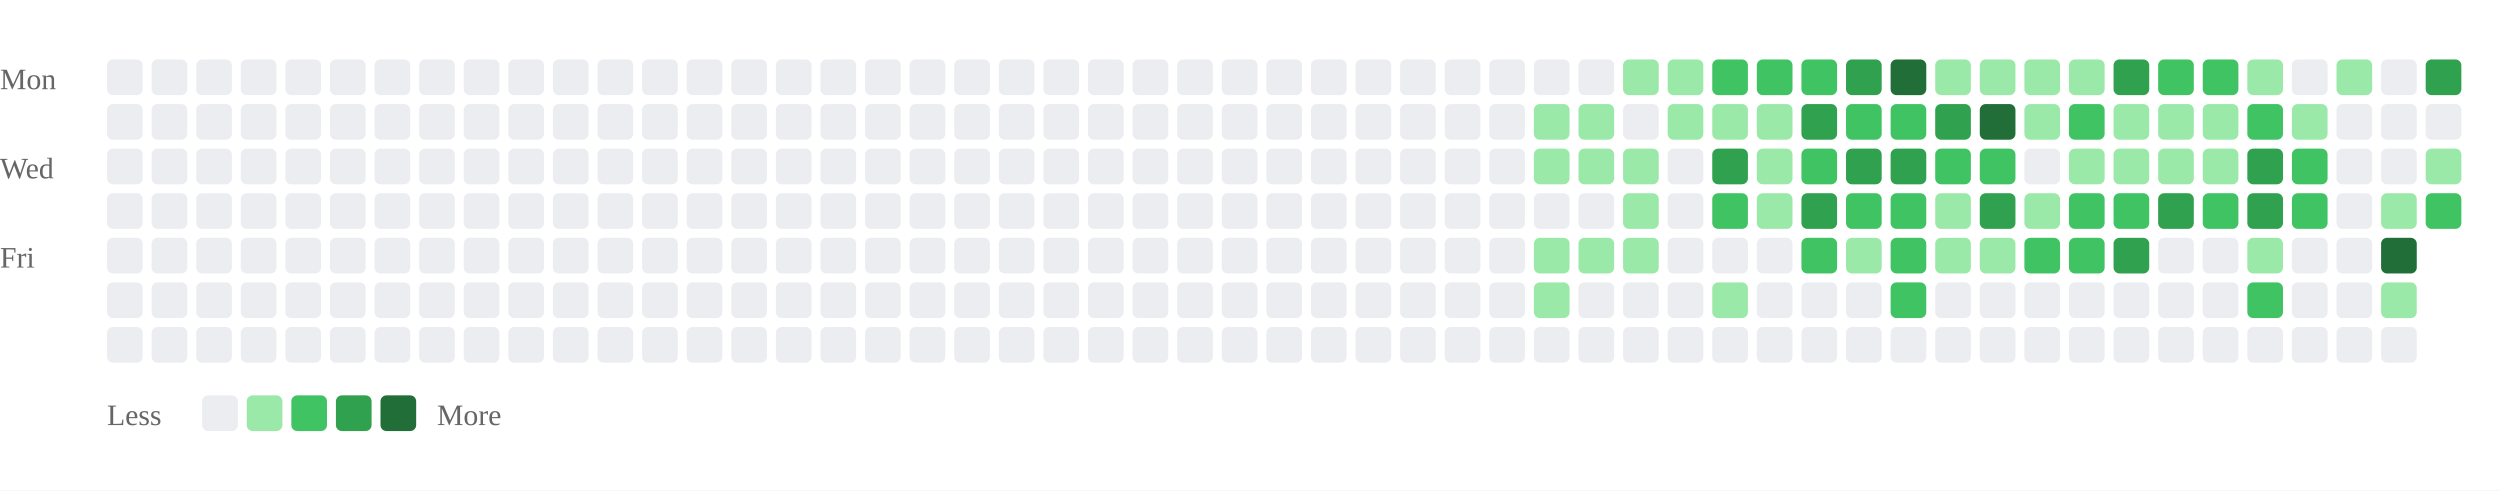
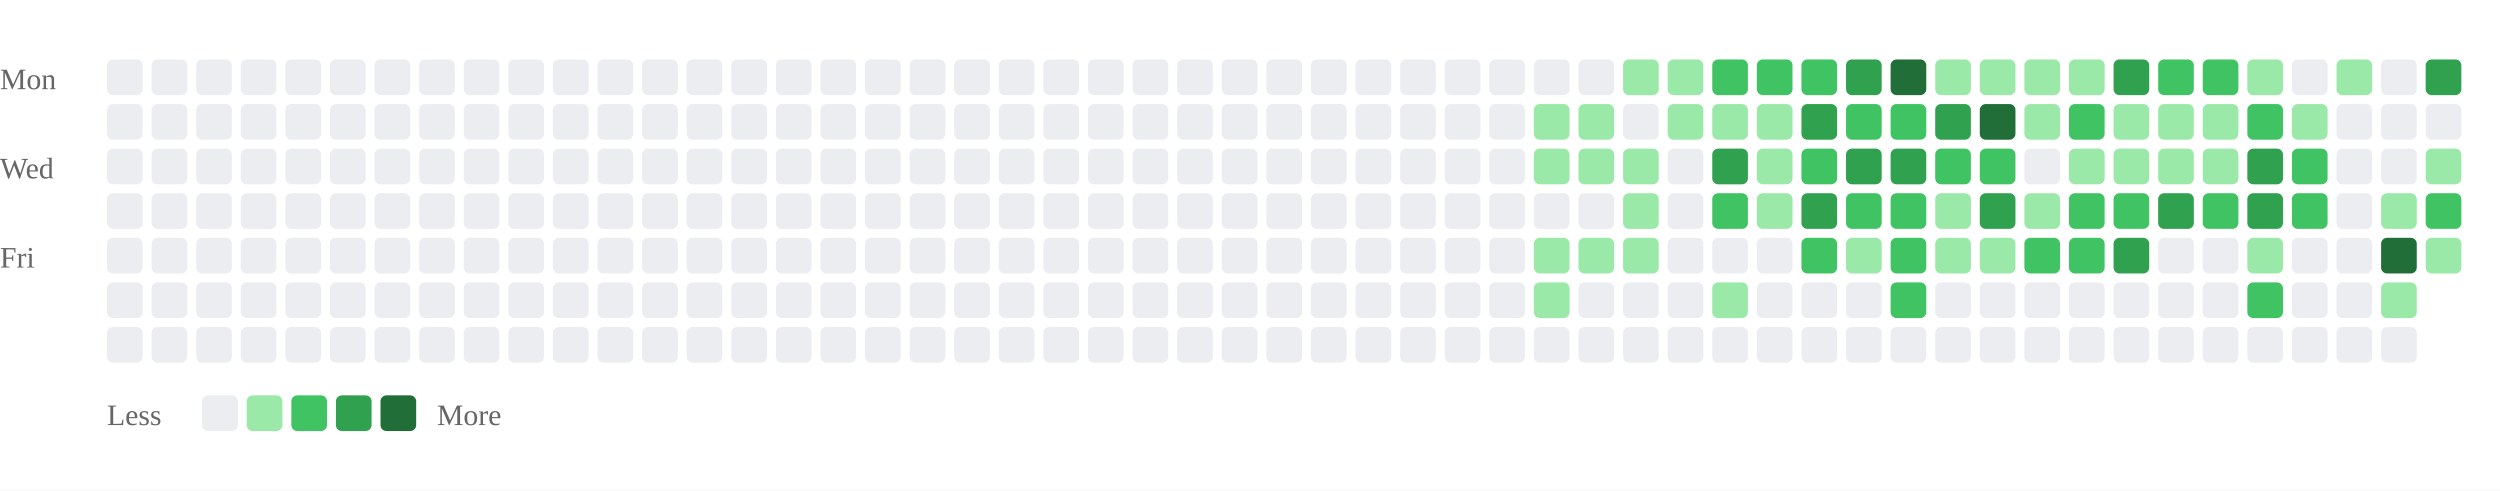
<svg xmlns="http://www.w3.org/2000/svg" width="841" height="165" role="img" aria-label="GitLab contribution heatmap for jianjiale">
  <rect width="100%" height="100%" fill="#ffffff" />
  <text x="0" y="30" font-size="10" fill="#666">Mon</text>
  <text x="0" y="45" font-size="10" fill="#666" />
  <text x="0" y="60" font-size="10" fill="#666">Wed</text>
  <text x="0" y="75" font-size="10" fill="#666" />
  <text x="0" y="90" font-size="10" fill="#666">Fri</text>
  <text x="0" y="105" font-size="10" fill="#666" />
  <text x="0" y="120" font-size="10" fill="#666" />
  <rect x="36" y="20" width="12" height="12" rx="2" fill="#ebedf0" data-date="2025-10-13" data-count="0" />
  <rect x="36" y="35" width="12" height="12" rx="2" fill="#ebedf0" data-date="2025-10-14" data-count="0" />
  <rect x="36" y="50" width="12" height="12" rx="2" fill="#ebedf0" data-date="2025-10-15" data-count="0" />
  <rect x="36" y="65" width="12" height="12" rx="2" fill="#ebedf0" data-date="2025-10-16" data-count="0" />
  <rect x="36" y="80" width="12" height="12" rx="2" fill="#ebedf0" data-date="2025-10-17" data-count="0" />
  <rect x="36" y="95" width="12" height="12" rx="2" fill="#ebedf0" data-date="2025-10-18" data-count="0" />
  <rect x="36" y="110" width="12" height="12" rx="2" fill="#ebedf0" data-date="2025-10-19" data-count="0" />
  <rect x="51" y="20" width="12" height="12" rx="2" fill="#ebedf0" data-date="2025-10-20" data-count="0" />
  <rect x="51" y="35" width="12" height="12" rx="2" fill="#ebedf0" data-date="2025-10-21" data-count="0" />
  <rect x="51" y="50" width="12" height="12" rx="2" fill="#ebedf0" data-date="2025-10-22" data-count="0" />
  <rect x="51" y="65" width="12" height="12" rx="2" fill="#ebedf0" data-date="2025-10-23" data-count="0" />
  <rect x="51" y="80" width="12" height="12" rx="2" fill="#ebedf0" data-date="2025-10-24" data-count="0" />
  <rect x="51" y="95" width="12" height="12" rx="2" fill="#ebedf0" data-date="2025-10-25" data-count="0" />
  <rect x="51" y="110" width="12" height="12" rx="2" fill="#ebedf0" data-date="2025-10-26" data-count="0" />
  <rect x="66" y="20" width="12" height="12" rx="2" fill="#ebedf0" data-date="2025-10-27" data-count="0" />
  <rect x="66" y="35" width="12" height="12" rx="2" fill="#ebedf0" data-date="2025-10-28" data-count="0" />
  <rect x="66" y="50" width="12" height="12" rx="2" fill="#ebedf0" data-date="2025-10-29" data-count="0" />
  <rect x="66" y="65" width="12" height="12" rx="2" fill="#ebedf0" data-date="2025-10-30" data-count="0" />
  <rect x="66" y="80" width="12" height="12" rx="2" fill="#ebedf0" data-date="2025-10-31" data-count="0" />
  <rect x="66" y="95" width="12" height="12" rx="2" fill="#ebedf0" data-date="2025-11-01" data-count="0" />
  <rect x="66" y="110" width="12" height="12" rx="2" fill="#ebedf0" data-date="2025-11-02" data-count="0" />
  <rect x="81" y="20" width="12" height="12" rx="2" fill="#ebedf0" data-date="2025-11-03" data-count="0" />
  <rect x="81" y="35" width="12" height="12" rx="2" fill="#ebedf0" data-date="2025-11-04" data-count="0" />
  <rect x="81" y="50" width="12" height="12" rx="2" fill="#ebedf0" data-date="2025-11-05" data-count="0" />
  <rect x="81" y="65" width="12" height="12" rx="2" fill="#ebedf0" data-date="2025-11-06" data-count="0" />
  <rect x="81" y="80" width="12" height="12" rx="2" fill="#ebedf0" data-date="2025-11-07" data-count="0" />
  <rect x="81" y="95" width="12" height="12" rx="2" fill="#ebedf0" data-date="2025-11-08" data-count="0" />
  <rect x="81" y="110" width="12" height="12" rx="2" fill="#ebedf0" data-date="2025-11-09" data-count="0" />
  <rect x="96" y="20" width="12" height="12" rx="2" fill="#ebedf0" data-date="2025-11-10" data-count="0" />
  <rect x="96" y="35" width="12" height="12" rx="2" fill="#ebedf0" data-date="2025-11-11" data-count="0" />
  <rect x="96" y="50" width="12" height="12" rx="2" fill="#ebedf0" data-date="2025-11-12" data-count="0" />
  <rect x="96" y="65" width="12" height="12" rx="2" fill="#ebedf0" data-date="2025-11-13" data-count="0" />
  <rect x="96" y="80" width="12" height="12" rx="2" fill="#ebedf0" data-date="2025-11-14" data-count="0" />
  <rect x="96" y="95" width="12" height="12" rx="2" fill="#ebedf0" data-date="2025-11-15" data-count="0" />
  <rect x="96" y="110" width="12" height="12" rx="2" fill="#ebedf0" data-date="2025-11-16" data-count="0" />
  <rect x="111" y="20" width="12" height="12" rx="2" fill="#ebedf0" data-date="2025-11-17" data-count="0" />
  <rect x="111" y="35" width="12" height="12" rx="2" fill="#ebedf0" data-date="2025-11-18" data-count="0" />
  <rect x="111" y="50" width="12" height="12" rx="2" fill="#ebedf0" data-date="2025-11-19" data-count="0" />
  <rect x="111" y="65" width="12" height="12" rx="2" fill="#ebedf0" data-date="2025-11-20" data-count="0" />
  <rect x="111" y="80" width="12" height="12" rx="2" fill="#ebedf0" data-date="2025-11-21" data-count="0" />
  <rect x="111" y="95" width="12" height="12" rx="2" fill="#ebedf0" data-date="2025-11-22" data-count="0" />
  <rect x="111" y="110" width="12" height="12" rx="2" fill="#ebedf0" data-date="2025-11-23" data-count="0" />
  <rect x="126" y="20" width="12" height="12" rx="2" fill="#ebedf0" data-date="2025-11-24" data-count="0" />
  <rect x="126" y="35" width="12" height="12" rx="2" fill="#ebedf0" data-date="2025-11-25" data-count="0" />
  <rect x="126" y="50" width="12" height="12" rx="2" fill="#ebedf0" data-date="2025-11-26" data-count="0" />
  <rect x="126" y="65" width="12" height="12" rx="2" fill="#ebedf0" data-date="2025-11-27" data-count="0" />
  <rect x="126" y="80" width="12" height="12" rx="2" fill="#ebedf0" data-date="2025-11-28" data-count="0" />
  <rect x="126" y="95" width="12" height="12" rx="2" fill="#ebedf0" data-date="2025-11-29" data-count="0" />
  <rect x="126" y="110" width="12" height="12" rx="2" fill="#ebedf0" data-date="2025-11-30" data-count="0" />
  <rect x="141" y="20" width="12" height="12" rx="2" fill="#ebedf0" data-date="2025-12-01" data-count="0" />
  <rect x="141" y="35" width="12" height="12" rx="2" fill="#ebedf0" data-date="2025-12-02" data-count="0" />
  <rect x="141" y="50" width="12" height="12" rx="2" fill="#ebedf0" data-date="2025-12-03" data-count="0" />
  <rect x="141" y="65" width="12" height="12" rx="2" fill="#ebedf0" data-date="2025-12-04" data-count="0" />
  <rect x="141" y="80" width="12" height="12" rx="2" fill="#ebedf0" data-date="2025-12-05" data-count="0" />
  <rect x="141" y="95" width="12" height="12" rx="2" fill="#ebedf0" data-date="2025-12-06" data-count="0" />
  <rect x="141" y="110" width="12" height="12" rx="2" fill="#ebedf0" data-date="2025-12-07" data-count="0" />
  <rect x="156" y="20" width="12" height="12" rx="2" fill="#ebedf0" data-date="2025-12-08" data-count="0" />
  <rect x="156" y="35" width="12" height="12" rx="2" fill="#ebedf0" data-date="2025-12-09" data-count="0" />
  <rect x="156" y="50" width="12" height="12" rx="2" fill="#ebedf0" data-date="2025-12-10" data-count="0" />
  <rect x="156" y="65" width="12" height="12" rx="2" fill="#ebedf0" data-date="2025-12-11" data-count="0" />
  <rect x="156" y="80" width="12" height="12" rx="2" fill="#ebedf0" data-date="2025-12-12" data-count="0" />
  <rect x="156" y="95" width="12" height="12" rx="2" fill="#ebedf0" data-date="2025-12-13" data-count="0" />
  <rect x="156" y="110" width="12" height="12" rx="2" fill="#ebedf0" data-date="2025-12-14" data-count="0" />
  <rect x="171" y="20" width="12" height="12" rx="2" fill="#ebedf0" data-date="2025-12-15" data-count="0" />
  <rect x="171" y="35" width="12" height="12" rx="2" fill="#ebedf0" data-date="2025-12-16" data-count="0" />
  <rect x="171" y="50" width="12" height="12" rx="2" fill="#ebedf0" data-date="2025-12-17" data-count="0" />
  <rect x="171" y="65" width="12" height="12" rx="2" fill="#ebedf0" data-date="2025-12-18" data-count="0" />
  <rect x="171" y="80" width="12" height="12" rx="2" fill="#ebedf0" data-date="2025-12-19" data-count="0" />
  <rect x="171" y="95" width="12" height="12" rx="2" fill="#ebedf0" data-date="2025-12-20" data-count="0" />
  <rect x="171" y="110" width="12" height="12" rx="2" fill="#ebedf0" data-date="2025-12-21" data-count="0" />
  <rect x="186" y="20" width="12" height="12" rx="2" fill="#ebedf0" data-date="2025-12-22" data-count="0" />
  <rect x="186" y="35" width="12" height="12" rx="2" fill="#ebedf0" data-date="2025-12-23" data-count="0" />
  <rect x="186" y="50" width="12" height="12" rx="2" fill="#ebedf0" data-date="2025-12-24" data-count="0" />
  <rect x="186" y="65" width="12" height="12" rx="2" fill="#ebedf0" data-date="2025-12-25" data-count="0" />
  <rect x="186" y="80" width="12" height="12" rx="2" fill="#ebedf0" data-date="2025-12-26" data-count="0" />
  <rect x="186" y="95" width="12" height="12" rx="2" fill="#ebedf0" data-date="2025-12-27" data-count="0" />
  <rect x="186" y="110" width="12" height="12" rx="2" fill="#ebedf0" data-date="2025-12-28" data-count="0" />
  <rect x="201" y="20" width="12" height="12" rx="2" fill="#ebedf0" data-date="2025-12-29" data-count="0" />
  <rect x="201" y="35" width="12" height="12" rx="2" fill="#ebedf0" data-date="2025-12-30" data-count="0" />
  <rect x="201" y="50" width="12" height="12" rx="2" fill="#ebedf0" data-date="2025-12-31" data-count="0" />
  <rect x="201" y="65" width="12" height="12" rx="2" fill="#ebedf0" data-date="2026-01-01" data-count="0" />
  <rect x="201" y="80" width="12" height="12" rx="2" fill="#ebedf0" data-date="2026-01-02" data-count="0" />
  <rect x="201" y="95" width="12" height="12" rx="2" fill="#ebedf0" data-date="2026-01-03" data-count="0" />
  <rect x="201" y="110" width="12" height="12" rx="2" fill="#ebedf0" data-date="2026-01-04" data-count="0" />
  <rect x="216" y="20" width="12" height="12" rx="2" fill="#ebedf0" data-date="2026-01-05" data-count="0" />
  <rect x="216" y="35" width="12" height="12" rx="2" fill="#ebedf0" data-date="2026-01-06" data-count="0" />
  <rect x="216" y="50" width="12" height="12" rx="2" fill="#ebedf0" data-date="2026-01-07" data-count="0" />
  <rect x="216" y="65" width="12" height="12" rx="2" fill="#ebedf0" data-date="2026-01-08" data-count="0" />
  <rect x="216" y="80" width="12" height="12" rx="2" fill="#ebedf0" data-date="2026-01-09" data-count="0" />
  <rect x="216" y="95" width="12" height="12" rx="2" fill="#ebedf0" data-date="2026-01-10" data-count="0" />
  <rect x="216" y="110" width="12" height="12" rx="2" fill="#ebedf0" data-date="2026-01-11" data-count="0" />
  <rect x="231" y="20" width="12" height="12" rx="2" fill="#ebedf0" data-date="2026-01-12" data-count="0" />
  <rect x="231" y="35" width="12" height="12" rx="2" fill="#ebedf0" data-date="2026-01-13" data-count="0" />
  <rect x="231" y="50" width="12" height="12" rx="2" fill="#ebedf0" data-date="2026-01-14" data-count="0" />
  <rect x="231" y="65" width="12" height="12" rx="2" fill="#ebedf0" data-date="2026-01-15" data-count="0" />
  <rect x="231" y="80" width="12" height="12" rx="2" fill="#ebedf0" data-date="2026-01-16" data-count="0" />
  <rect x="231" y="95" width="12" height="12" rx="2" fill="#ebedf0" data-date="2026-01-17" data-count="0" />
  <rect x="231" y="110" width="12" height="12" rx="2" fill="#ebedf0" data-date="2026-01-18" data-count="0" />
  <rect x="246" y="20" width="12" height="12" rx="2" fill="#ebedf0" data-date="2026-01-19" data-count="0" />
  <rect x="246" y="35" width="12" height="12" rx="2" fill="#ebedf0" data-date="2026-01-20" data-count="0" />
  <rect x="246" y="50" width="12" height="12" rx="2" fill="#ebedf0" data-date="2026-01-21" data-count="0" />
  <rect x="246" y="65" width="12" height="12" rx="2" fill="#ebedf0" data-date="2026-01-22" data-count="0" />
  <rect x="246" y="80" width="12" height="12" rx="2" fill="#ebedf0" data-date="2026-01-23" data-count="0" />
  <rect x="246" y="95" width="12" height="12" rx="2" fill="#ebedf0" data-date="2026-01-24" data-count="0" />
  <rect x="246" y="110" width="12" height="12" rx="2" fill="#ebedf0" data-date="2026-01-25" data-count="0" />
  <rect x="261" y="20" width="12" height="12" rx="2" fill="#ebedf0" data-date="2026-01-26" data-count="0" />
  <rect x="261" y="35" width="12" height="12" rx="2" fill="#ebedf0" data-date="2026-01-27" data-count="0" />
  <rect x="261" y="50" width="12" height="12" rx="2" fill="#ebedf0" data-date="2026-01-28" data-count="0" />
  <rect x="261" y="65" width="12" height="12" rx="2" fill="#ebedf0" data-date="2026-01-29" data-count="0" />
  <rect x="261" y="80" width="12" height="12" rx="2" fill="#ebedf0" data-date="2026-01-30" data-count="0" />
  <rect x="261" y="95" width="12" height="12" rx="2" fill="#ebedf0" data-date="2026-01-31" data-count="0" />
  <rect x="261" y="110" width="12" height="12" rx="2" fill="#ebedf0" data-date="2026-02-01" data-count="0" />
  <rect x="276" y="20" width="12" height="12" rx="2" fill="#ebedf0" data-date="2026-02-02" data-count="0" />
  <rect x="276" y="35" width="12" height="12" rx="2" fill="#ebedf0" data-date="2026-02-03" data-count="0" />
  <rect x="276" y="50" width="12" height="12" rx="2" fill="#ebedf0" data-date="2026-02-04" data-count="0" />
  <rect x="276" y="65" width="12" height="12" rx="2" fill="#ebedf0" data-date="2026-02-05" data-count="0" />
  <rect x="276" y="80" width="12" height="12" rx="2" fill="#ebedf0" data-date="2026-02-06" data-count="0" />
  <rect x="276" y="95" width="12" height="12" rx="2" fill="#ebedf0" data-date="2026-02-07" data-count="0" />
  <rect x="276" y="110" width="12" height="12" rx="2" fill="#ebedf0" data-date="2026-02-08" data-count="0" />
  <rect x="291" y="20" width="12" height="12" rx="2" fill="#ebedf0" data-date="2026-02-09" data-count="0" />
  <rect x="291" y="35" width="12" height="12" rx="2" fill="#ebedf0" data-date="2026-02-10" data-count="0" />
  <rect x="291" y="50" width="12" height="12" rx="2" fill="#ebedf0" data-date="2026-02-11" data-count="0" />
  <rect x="291" y="65" width="12" height="12" rx="2" fill="#ebedf0" data-date="2026-02-12" data-count="0" />
  <rect x="291" y="80" width="12" height="12" rx="2" fill="#ebedf0" data-date="2026-02-13" data-count="0" />
  <rect x="291" y="95" width="12" height="12" rx="2" fill="#ebedf0" data-date="2026-02-14" data-count="0" />
  <rect x="291" y="110" width="12" height="12" rx="2" fill="#ebedf0" data-date="2026-02-15" data-count="0" />
  <rect x="306" y="20" width="12" height="12" rx="2" fill="#ebedf0" data-date="2026-02-16" data-count="0" />
  <rect x="306" y="35" width="12" height="12" rx="2" fill="#ebedf0" data-date="2026-02-17" data-count="0" />
  <rect x="306" y="50" width="12" height="12" rx="2" fill="#ebedf0" data-date="2026-02-18" data-count="0" />
  <rect x="306" y="65" width="12" height="12" rx="2" fill="#ebedf0" data-date="2026-02-19" data-count="0" />
  <rect x="306" y="80" width="12" height="12" rx="2" fill="#ebedf0" data-date="2026-02-20" data-count="0" />
  <rect x="306" y="95" width="12" height="12" rx="2" fill="#ebedf0" data-date="2026-02-21" data-count="0" />
  <rect x="306" y="110" width="12" height="12" rx="2" fill="#ebedf0" data-date="2026-02-22" data-count="0" />
  <rect x="321" y="20" width="12" height="12" rx="2" fill="#ebedf0" data-date="2026-02-23" data-count="0" />
  <rect x="321" y="35" width="12" height="12" rx="2" fill="#ebedf0" data-date="2026-02-24" data-count="0" />
  <rect x="321" y="50" width="12" height="12" rx="2" fill="#ebedf0" data-date="2026-02-25" data-count="0" />
  <rect x="321" y="65" width="12" height="12" rx="2" fill="#ebedf0" data-date="2026-02-26" data-count="0" />
  <rect x="321" y="80" width="12" height="12" rx="2" fill="#ebedf0" data-date="2026-02-27" data-count="0" />
  <rect x="321" y="95" width="12" height="12" rx="2" fill="#ebedf0" data-date="2026-02-28" data-count="0" />
  <rect x="321" y="110" width="12" height="12" rx="2" fill="#ebedf0" data-date="2026-03-01" data-count="0" />
  <rect x="336" y="20" width="12" height="12" rx="2" fill="#ebedf0" data-date="2026-03-02" data-count="0" />
  <rect x="336" y="35" width="12" height="12" rx="2" fill="#ebedf0" data-date="2026-03-03" data-count="0" />
  <rect x="336" y="50" width="12" height="12" rx="2" fill="#ebedf0" data-date="2026-03-04" data-count="0" />
  <rect x="336" y="65" width="12" height="12" rx="2" fill="#ebedf0" data-date="2026-03-05" data-count="0" />
  <rect x="336" y="80" width="12" height="12" rx="2" fill="#ebedf0" data-date="2026-03-06" data-count="0" />
  <rect x="336" y="95" width="12" height="12" rx="2" fill="#ebedf0" data-date="2026-03-07" data-count="0" />
  <rect x="336" y="110" width="12" height="12" rx="2" fill="#ebedf0" data-date="2026-03-08" data-count="0" />
  <rect x="351" y="20" width="12" height="12" rx="2" fill="#ebedf0" data-date="2026-03-09" data-count="0" />
  <rect x="351" y="35" width="12" height="12" rx="2" fill="#ebedf0" data-date="2026-03-10" data-count="0" />
  <rect x="351" y="50" width="12" height="12" rx="2" fill="#ebedf0" data-date="2026-03-11" data-count="0" />
  <rect x="351" y="65" width="12" height="12" rx="2" fill="#ebedf0" data-date="2026-03-12" data-count="0" />
  <rect x="351" y="80" width="12" height="12" rx="2" fill="#ebedf0" data-date="2026-03-13" data-count="0" />
  <rect x="351" y="95" width="12" height="12" rx="2" fill="#ebedf0" data-date="2026-03-14" data-count="0" />
  <rect x="351" y="110" width="12" height="12" rx="2" fill="#ebedf0" data-date="2026-03-15" data-count="0" />
  <rect x="366" y="20" width="12" height="12" rx="2" fill="#ebedf0" data-date="2026-03-16" data-count="0" />
  <rect x="366" y="35" width="12" height="12" rx="2" fill="#ebedf0" data-date="2026-03-17" data-count="0" />
  <rect x="366" y="50" width="12" height="12" rx="2" fill="#ebedf0" data-date="2026-03-18" data-count="0" />
  <rect x="366" y="65" width="12" height="12" rx="2" fill="#ebedf0" data-date="2026-03-19" data-count="0" />
  <rect x="366" y="80" width="12" height="12" rx="2" fill="#ebedf0" data-date="2026-03-20" data-count="0" />
  <rect x="366" y="95" width="12" height="12" rx="2" fill="#ebedf0" data-date="2026-03-21" data-count="0" />
  <rect x="366" y="110" width="12" height="12" rx="2" fill="#ebedf0" data-date="2026-03-22" data-count="0" />
  <rect x="381" y="20" width="12" height="12" rx="2" fill="#ebedf0" data-date="2026-03-23" data-count="0" />
  <rect x="381" y="35" width="12" height="12" rx="2" fill="#ebedf0" data-date="2026-03-24" data-count="0" />
  <rect x="381" y="50" width="12" height="12" rx="2" fill="#ebedf0" data-date="2026-03-25" data-count="0" />
  <rect x="381" y="65" width="12" height="12" rx="2" fill="#ebedf0" data-date="2026-03-26" data-count="0" />
  <rect x="381" y="80" width="12" height="12" rx="2" fill="#ebedf0" data-date="2026-03-27" data-count="0" />
  <rect x="381" y="95" width="12" height="12" rx="2" fill="#ebedf0" data-date="2026-03-28" data-count="0" />
  <rect x="381" y="110" width="12" height="12" rx="2" fill="#ebedf0" data-date="2026-03-29" data-count="0" />
  <rect x="396" y="20" width="12" height="12" rx="2" fill="#ebedf0" data-date="2026-03-30" data-count="0" />
  <rect x="396" y="35" width="12" height="12" rx="2" fill="#ebedf0" data-date="2026-03-31" data-count="0" />
  <rect x="396" y="50" width="12" height="12" rx="2" fill="#ebedf0" data-date="2026-04-01" data-count="0" />
  <rect x="396" y="65" width="12" height="12" rx="2" fill="#ebedf0" data-date="2026-04-02" data-count="0" />
  <rect x="396" y="80" width="12" height="12" rx="2" fill="#ebedf0" data-date="2026-04-03" data-count="0" />
  <rect x="396" y="95" width="12" height="12" rx="2" fill="#ebedf0" data-date="2026-04-04" data-count="0" />
  <rect x="396" y="110" width="12" height="12" rx="2" fill="#ebedf0" data-date="2026-04-05" data-count="0" />
  <rect x="411" y="20" width="12" height="12" rx="2" fill="#ebedf0" data-date="2026-04-06" data-count="0" />
  <rect x="411" y="35" width="12" height="12" rx="2" fill="#ebedf0" data-date="2026-04-07" data-count="0" />
  <rect x="411" y="50" width="12" height="12" rx="2" fill="#ebedf0" data-date="2026-04-08" data-count="0" />
  <rect x="411" y="65" width="12" height="12" rx="2" fill="#ebedf0" data-date="2026-04-09" data-count="0" />
  <rect x="411" y="80" width="12" height="12" rx="2" fill="#ebedf0" data-date="2026-04-10" data-count="0" />
  <rect x="411" y="95" width="12" height="12" rx="2" fill="#ebedf0" data-date="2026-04-11" data-count="0" />
  <rect x="411" y="110" width="12" height="12" rx="2" fill="#ebedf0" data-date="2026-04-12" data-count="0" />
  <rect x="426" y="20" width="12" height="12" rx="2" fill="#ebedf0" data-date="2026-04-13" data-count="0" />
  <rect x="426" y="35" width="12" height="12" rx="2" fill="#ebedf0" data-date="2026-04-14" data-count="0" />
  <rect x="426" y="50" width="12" height="12" rx="2" fill="#ebedf0" data-date="2026-04-15" data-count="0" />
  <rect x="426" y="65" width="12" height="12" rx="2" fill="#ebedf0" data-date="2026-04-16" data-count="0" />
  <rect x="426" y="80" width="12" height="12" rx="2" fill="#ebedf0" data-date="2026-04-17" data-count="0" />
  <rect x="426" y="95" width="12" height="12" rx="2" fill="#ebedf0" data-date="2026-04-18" data-count="0" />
  <rect x="426" y="110" width="12" height="12" rx="2" fill="#ebedf0" data-date="2026-04-19" data-count="0" />
  <rect x="441" y="20" width="12" height="12" rx="2" fill="#ebedf0" data-date="2026-04-20" data-count="0" />
  <rect x="441" y="35" width="12" height="12" rx="2" fill="#ebedf0" data-date="2026-04-21" data-count="0" />
  <rect x="441" y="50" width="12" height="12" rx="2" fill="#ebedf0" data-date="2026-04-22" data-count="0" />
  <rect x="441" y="65" width="12" height="12" rx="2" fill="#ebedf0" data-date="2026-04-23" data-count="0" />
  <rect x="441" y="80" width="12" height="12" rx="2" fill="#ebedf0" data-date="2026-04-24" data-count="0" />
  <rect x="441" y="95" width="12" height="12" rx="2" fill="#ebedf0" data-date="2026-04-25" data-count="0" />
  <rect x="441" y="110" width="12" height="12" rx="2" fill="#ebedf0" data-date="2026-04-26" data-count="0" />
  <rect x="456" y="20" width="12" height="12" rx="2" fill="#ebedf0" data-date="2026-04-27" data-count="0" />
  <rect x="456" y="35" width="12" height="12" rx="2" fill="#ebedf0" data-date="2026-04-28" data-count="0" />
  <rect x="456" y="50" width="12" height="12" rx="2" fill="#ebedf0" data-date="2026-04-29" data-count="0" />
  <rect x="456" y="65" width="12" height="12" rx="2" fill="#ebedf0" data-date="2026-04-30" data-count="0" />
  <rect x="456" y="80" width="12" height="12" rx="2" fill="#ebedf0" data-date="2026-05-01" data-count="0" />
  <rect x="456" y="95" width="12" height="12" rx="2" fill="#ebedf0" data-date="2026-05-02" data-count="0" />
  <rect x="456" y="110" width="12" height="12" rx="2" fill="#ebedf0" data-date="2026-05-03" data-count="0" />
  <rect x="471" y="20" width="12" height="12" rx="2" fill="#ebedf0" data-date="2026-05-04" data-count="0" />
  <rect x="471" y="35" width="12" height="12" rx="2" fill="#ebedf0" data-date="2026-05-05" data-count="0" />
  <rect x="471" y="50" width="12" height="12" rx="2" fill="#ebedf0" data-date="2026-05-06" data-count="0" />
  <rect x="471" y="65" width="12" height="12" rx="2" fill="#ebedf0" data-date="2026-05-07" data-count="0" />
  <rect x="471" y="80" width="12" height="12" rx="2" fill="#ebedf0" data-date="2026-05-08" data-count="0" />
  <rect x="471" y="95" width="12" height="12" rx="2" fill="#ebedf0" data-date="2026-05-09" data-count="0" />
  <rect x="471" y="110" width="12" height="12" rx="2" fill="#ebedf0" data-date="2026-05-10" data-count="0" />
  <rect x="486" y="20" width="12" height="12" rx="2" fill="#ebedf0" data-date="2026-05-11" data-count="0" />
  <rect x="486" y="35" width="12" height="12" rx="2" fill="#ebedf0" data-date="2026-05-12" data-count="0" />
  <rect x="486" y="50" width="12" height="12" rx="2" fill="#ebedf0" data-date="2026-05-13" data-count="0" />
  <rect x="486" y="65" width="12" height="12" rx="2" fill="#ebedf0" data-date="2026-05-14" data-count="0" />
  <rect x="486" y="80" width="12" height="12" rx="2" fill="#ebedf0" data-date="2026-05-15" data-count="0" />
  <rect x="486" y="95" width="12" height="12" rx="2" fill="#ebedf0" data-date="2026-05-16" data-count="0" />
  <rect x="486" y="110" width="12" height="12" rx="2" fill="#ebedf0" data-date="2026-05-17" data-count="0" />
  <rect x="501" y="20" width="12" height="12" rx="2" fill="#ebedf0" data-date="2026-05-18" data-count="0" />
  <rect x="501" y="35" width="12" height="12" rx="2" fill="#ebedf0" data-date="2026-05-19" data-count="0" />
  <rect x="501" y="50" width="12" height="12" rx="2" fill="#ebedf0" data-date="2026-05-20" data-count="0" />
  <rect x="501" y="65" width="12" height="12" rx="2" fill="#ebedf0" data-date="2026-05-21" data-count="0" />
  <rect x="501" y="80" width="12" height="12" rx="2" fill="#ebedf0" data-date="2026-05-22" data-count="0" />
  <rect x="501" y="95" width="12" height="12" rx="2" fill="#ebedf0" data-date="2026-05-23" data-count="0" />
  <rect x="501" y="110" width="12" height="12" rx="2" fill="#ebedf0" data-date="2026-05-24" data-count="0" />
  <rect x="516" y="20" width="12" height="12" rx="2" fill="#ebedf0" data-date="2026-05-25" data-count="0" />
  <rect x="516" y="35" width="12" height="12" rx="2" fill="#9be9a8" data-date="2026-05-26" data-count="1" />
  <rect x="516" y="50" width="12" height="12" rx="2" fill="#9be9a8" data-date="2026-05-27" data-count="1" />
  <rect x="516" y="65" width="12" height="12" rx="2" fill="#ebedf0" data-date="2026-05-28" data-count="0" />
  <rect x="516" y="80" width="12" height="12" rx="2" fill="#9be9a8" data-date="2026-05-29" data-count="7" />
  <rect x="516" y="95" width="12" height="12" rx="2" fill="#9be9a8" data-date="2026-05-30" data-count="2" />
  <rect x="516" y="110" width="12" height="12" rx="2" fill="#ebedf0" data-date="2026-05-31" data-count="0" />
  <rect x="531" y="20" width="12" height="12" rx="2" fill="#ebedf0" data-date="2026-06-01" data-count="0" />
  <rect x="531" y="35" width="12" height="12" rx="2" fill="#9be9a8" data-date="2026-06-02" data-count="2" />
  <rect x="531" y="50" width="12" height="12" rx="2" fill="#9be9a8" data-date="2026-06-03" data-count="4" />
  <rect x="531" y="65" width="12" height="12" rx="2" fill="#ebedf0" data-date="2026-06-04" data-count="0" />
  <rect x="531" y="80" width="12" height="12" rx="2" fill="#9be9a8" data-date="2026-06-05" data-count="1" />
  <rect x="531" y="95" width="12" height="12" rx="2" fill="#ebedf0" data-date="2026-06-06" data-count="0" />
  <rect x="531" y="110" width="12" height="12" rx="2" fill="#ebedf0" data-date="2026-06-07" data-count="0" />
  <rect x="546" y="20" width="12" height="12" rx="2" fill="#9be9a8" data-date="2026-06-08" data-count="3" />
  <rect x="546" y="35" width="12" height="12" rx="2" fill="#ebedf0" data-date="2026-06-09" data-count="0" />
  <rect x="546" y="50" width="12" height="12" rx="2" fill="#9be9a8" data-date="2026-06-10" data-count="3" />
  <rect x="546" y="65" width="12" height="12" rx="2" fill="#9be9a8" data-date="2026-06-11" data-count="1" />
  <rect x="546" y="80" width="12" height="12" rx="2" fill="#9be9a8" data-date="2026-06-12" data-count="4" />
  <rect x="546" y="95" width="12" height="12" rx="2" fill="#ebedf0" data-date="2026-06-13" data-count="0" />
  <rect x="546" y="110" width="12" height="12" rx="2" fill="#ebedf0" data-date="2026-06-14" data-count="0" />
  <rect x="561" y="20" width="12" height="12" rx="2" fill="#9be9a8" data-date="2026-06-15" data-count="4" />
  <rect x="561" y="35" width="12" height="12" rx="2" fill="#9be9a8" data-date="2026-06-16" data-count="4" />
  <rect x="561" y="50" width="12" height="12" rx="2" fill="#ebedf0" data-date="2026-06-17" data-count="0" />
  <rect x="561" y="65" width="12" height="12" rx="2" fill="#ebedf0" data-date="2026-06-18" data-count="0" />
  <rect x="561" y="80" width="12" height="12" rx="2" fill="#ebedf0" data-date="2026-06-19" data-count="0" />
  <rect x="561" y="95" width="12" height="12" rx="2" fill="#ebedf0" data-date="2026-06-20" data-count="0" />
  <rect x="561" y="110" width="12" height="12" rx="2" fill="#ebedf0" data-date="2026-06-21" data-count="0" />
  <rect x="576" y="20" width="12" height="12" rx="2" fill="#40c463" data-date="2026-06-22" data-count="11" />
  <rect x="576" y="35" width="12" height="12" rx="2" fill="#9be9a8" data-date="2026-06-23" data-count="4" />
  <rect x="576" y="50" width="12" height="12" rx="2" fill="#30a14e" data-date="2026-06-24" data-count="19" />
  <rect x="576" y="65" width="12" height="12" rx="2" fill="#40c463" data-date="2026-06-25" data-count="10" />
  <rect x="576" y="80" width="12" height="12" rx="2" fill="#ebedf0" data-date="2026-06-26" data-count="0" />
  <rect x="576" y="95" width="12" height="12" rx="2" fill="#9be9a8" data-date="2026-06-27" data-count="3" />
  <rect x="576" y="110" width="12" height="12" rx="2" fill="#ebedf0" data-date="2026-06-28" data-count="0" />
  <rect x="591" y="20" width="12" height="12" rx="2" fill="#40c463" data-date="2026-06-29" data-count="12" />
  <rect x="591" y="35" width="12" height="12" rx="2" fill="#9be9a8" data-date="2026-06-30" data-count="3" />
  <rect x="591" y="50" width="12" height="12" rx="2" fill="#9be9a8" data-date="2026-07-01" data-count="4" />
  <rect x="591" y="65" width="12" height="12" rx="2" fill="#9be9a8" data-date="2026-07-02" data-count="4" />
  <rect x="591" y="80" width="12" height="12" rx="2" fill="#ebedf0" data-date="2026-07-03" data-count="0" />
  <rect x="591" y="95" width="12" height="12" rx="2" fill="#ebedf0" data-date="2026-07-04" data-count="0" />
  <rect x="591" y="110" width="12" height="12" rx="2" fill="#ebedf0" data-date="2026-07-05" data-count="0" />
  <rect x="606" y="20" width="12" height="12" rx="2" fill="#40c463" data-date="2026-07-06" data-count="15" />
  <rect x="606" y="35" width="12" height="12" rx="2" fill="#30a14e" data-date="2026-07-07" data-count="16" />
  <rect x="606" y="50" width="12" height="12" rx="2" fill="#40c463" data-date="2026-07-08" data-count="15" />
  <rect x="606" y="65" width="12" height="12" rx="2" fill="#30a14e" data-date="2026-07-09" data-count="17" />
  <rect x="606" y="80" width="12" height="12" rx="2" fill="#40c463" data-date="2026-07-10" data-count="9" />
  <rect x="606" y="95" width="12" height="12" rx="2" fill="#ebedf0" data-date="2026-07-11" data-count="0" />
  <rect x="606" y="110" width="12" height="12" rx="2" fill="#ebedf0" data-date="2026-07-12" data-count="0" />
  <rect x="621" y="20" width="12" height="12" rx="2" fill="#30a14e" data-date="2026-07-13" data-count="19" />
  <rect x="621" y="35" width="12" height="12" rx="2" fill="#40c463" data-date="2026-07-14" data-count="10" />
  <rect x="621" y="50" width="12" height="12" rx="2" fill="#30a14e" data-date="2026-07-15" data-count="20" />
  <rect x="621" y="65" width="12" height="12" rx="2" fill="#40c463" data-date="2026-07-16" data-count="12" />
  <rect x="621" y="80" width="12" height="12" rx="2" fill="#9be9a8" data-date="2026-07-17" data-count="6" />
  <rect x="621" y="95" width="12" height="12" rx="2" fill="#ebedf0" data-date="2026-07-18" data-count="0" />
  <rect x="621" y="110" width="12" height="12" rx="2" fill="#ebedf0" data-date="2026-07-19" data-count="0" />
  <rect x="636" y="20" width="12" height="12" rx="2" fill="#216e39" data-date="2026-07-20" data-count="31" />
  <rect x="636" y="35" width="12" height="12" rx="2" fill="#40c463" data-date="2026-07-21" data-count="12" />
  <rect x="636" y="50" width="12" height="12" rx="2" fill="#30a14e" data-date="2026-07-22" data-count="16" />
  <rect x="636" y="65" width="12" height="12" rx="2" fill="#40c463" data-date="2026-07-23" data-count="14" />
  <rect x="636" y="80" width="12" height="12" rx="2" fill="#40c463" data-date="2026-07-24" data-count="14" />
  <rect x="636" y="95" width="12" height="12" rx="2" fill="#40c463" data-date="2026-07-25" data-count="11" />
  <rect x="636" y="110" width="12" height="12" rx="2" fill="#ebedf0" data-date="2026-07-26" data-count="0" />
  <rect x="651" y="20" width="12" height="12" rx="2" fill="#9be9a8" data-date="2026-07-27" data-count="1" />
  <rect x="651" y="35" width="12" height="12" rx="2" fill="#30a14e" data-date="2026-07-28" data-count="21" />
  <rect x="651" y="50" width="12" height="12" rx="2" fill="#40c463" data-date="2026-07-29" data-count="8" />
  <rect x="651" y="65" width="12" height="12" rx="2" fill="#9be9a8" data-date="2026-07-30" data-count="1" />
  <rect x="651" y="80" width="12" height="12" rx="2" fill="#9be9a8" data-date="2026-07-31" data-count="3" />
  <rect x="651" y="95" width="12" height="12" rx="2" fill="#ebedf0" data-date="2026-08-01" data-count="0" />
  <rect x="651" y="110" width="12" height="12" rx="2" fill="#ebedf0" data-date="2026-08-02" data-count="0" />
  <rect x="666" y="20" width="12" height="12" rx="2" fill="#9be9a8" data-date="2026-08-03" data-count="5" />
  <rect x="666" y="35" width="12" height="12" rx="2" fill="#216e39" data-date="2026-08-04" data-count="25" />
  <rect x="666" y="50" width="12" height="12" rx="2" fill="#40c463" data-date="2026-08-05" data-count="14" />
  <rect x="666" y="65" width="12" height="12" rx="2" fill="#30a14e" data-date="2026-08-06" data-count="16" />
  <rect x="666" y="80" width="12" height="12" rx="2" fill="#9be9a8" data-date="2026-08-07" data-count="3" />
  <rect x="666" y="95" width="12" height="12" rx="2" fill="#ebedf0" data-date="2026-08-08" data-count="0" />
  <rect x="666" y="110" width="12" height="12" rx="2" fill="#ebedf0" data-date="2026-08-09" data-count="0" />
  <rect x="681" y="20" width="12" height="12" rx="2" fill="#9be9a8" data-date="2026-08-10" data-count="7" />
  <rect x="681" y="35" width="12" height="12" rx="2" fill="#9be9a8" data-date="2026-08-11" data-count="2" />
  <rect x="681" y="50" width="12" height="12" rx="2" fill="#ebedf0" data-date="2026-08-12" data-count="0" />
  <rect x="681" y="65" width="12" height="12" rx="2" fill="#9be9a8" data-date="2026-08-13" data-count="6" />
  <rect x="681" y="80" width="12" height="12" rx="2" fill="#40c463" data-date="2026-08-14" data-count="12" />
  <rect x="681" y="95" width="12" height="12" rx="2" fill="#ebedf0" data-date="2026-08-15" data-count="0" />
  <rect x="681" y="110" width="12" height="12" rx="2" fill="#ebedf0" data-date="2026-08-16" data-count="0" />
  <rect x="696" y="20" width="12" height="12" rx="2" fill="#9be9a8" data-date="2026-08-17" data-count="2" />
  <rect x="696" y="35" width="12" height="12" rx="2" fill="#40c463" data-date="2026-08-18" data-count="14" />
  <rect x="696" y="50" width="12" height="12" rx="2" fill="#9be9a8" data-date="2026-08-19" data-count="6" />
  <rect x="696" y="65" width="12" height="12" rx="2" fill="#40c463" data-date="2026-08-20" data-count="14" />
  <rect x="696" y="80" width="12" height="12" rx="2" fill="#40c463" data-date="2026-08-21" data-count="11" />
  <rect x="696" y="95" width="12" height="12" rx="2" fill="#ebedf0" data-date="2026-08-22" data-count="0" />
  <rect x="696" y="110" width="12" height="12" rx="2" fill="#ebedf0" data-date="2026-08-23" data-count="0" />
  <rect x="711" y="20" width="12" height="12" rx="2" fill="#30a14e" data-date="2026-08-24" data-count="19" />
  <rect x="711" y="35" width="12" height="12" rx="2" fill="#9be9a8" data-date="2026-08-25" data-count="2" />
  <rect x="711" y="50" width="12" height="12" rx="2" fill="#9be9a8" data-date="2026-08-26" data-count="3" />
  <rect x="711" y="65" width="12" height="12" rx="2" fill="#40c463" data-date="2026-08-27" data-count="8" />
  <rect x="711" y="80" width="12" height="12" rx="2" fill="#30a14e" data-date="2026-08-28" data-count="16" />
  <rect x="711" y="95" width="12" height="12" rx="2" fill="#ebedf0" data-date="2026-08-29" data-count="0" />
  <rect x="711" y="110" width="12" height="12" rx="2" fill="#ebedf0" data-date="2026-08-30" data-count="0" />
  <rect x="726" y="20" width="12" height="12" rx="2" fill="#40c463" data-date="2026-08-31" data-count="10" />
  <rect x="726" y="35" width="12" height="12" rx="2" fill="#9be9a8" data-date="2026-09-01" data-count="4" />
  <rect x="726" y="50" width="12" height="12" rx="2" fill="#9be9a8" data-date="2026-09-02" data-count="7" />
  <rect x="726" y="65" width="12" height="12" rx="2" fill="#30a14e" data-date="2026-09-03" data-count="16" />
  <rect x="726" y="80" width="12" height="12" rx="2" fill="#ebedf0" data-date="2026-09-04" data-count="0" />
  <rect x="726" y="95" width="12" height="12" rx="2" fill="#ebedf0" data-date="2026-09-05" data-count="0" />
  <rect x="726" y="110" width="12" height="12" rx="2" fill="#ebedf0" data-date="2026-09-06" data-count="0" />
  <rect x="741" y="20" width="12" height="12" rx="2" fill="#40c463" data-date="2026-09-07" data-count="9" />
  <rect x="741" y="35" width="12" height="12" rx="2" fill="#9be9a8" data-date="2026-09-08" data-count="2" />
  <rect x="741" y="50" width="12" height="12" rx="2" fill="#9be9a8" data-date="2026-09-09" data-count="6" />
  <rect x="741" y="65" width="12" height="12" rx="2" fill="#40c463" data-date="2026-09-10" data-count="11" />
  <rect x="741" y="80" width="12" height="12" rx="2" fill="#ebedf0" data-date="2026-09-11" data-count="0" />
  <rect x="741" y="95" width="12" height="12" rx="2" fill="#ebedf0" data-date="2026-09-12" data-count="0" />
  <rect x="741" y="110" width="12" height="12" rx="2" fill="#ebedf0" data-date="2026-09-13" data-count="0" />
  <rect x="756" y="20" width="12" height="12" rx="2" fill="#9be9a8" data-date="2026-09-14" data-count="5" />
  <rect x="756" y="35" width="12" height="12" rx="2" fill="#40c463" data-date="2026-09-15" data-count="14" />
  <rect x="756" y="50" width="12" height="12" rx="2" fill="#30a14e" data-date="2026-09-16" data-count="20" />
  <rect x="756" y="65" width="12" height="12" rx="2" fill="#30a14e" data-date="2026-09-17" data-count="23" />
  <rect x="756" y="80" width="12" height="12" rx="2" fill="#9be9a8" data-date="2026-09-18" data-count="2" />
  <rect x="756" y="95" width="12" height="12" rx="2" fill="#40c463" data-date="2026-09-19" data-count="11" />
  <rect x="756" y="110" width="12" height="12" rx="2" fill="#ebedf0" data-date="2026-09-20" data-count="0" />
  <rect x="771" y="20" width="12" height="12" rx="2" fill="#ebedf0" data-date="2026-09-21" data-count="0" />
  <rect x="771" y="35" width="12" height="12" rx="2" fill="#9be9a8" data-date="2026-09-22" data-count="2" />
  <rect x="771" y="50" width="12" height="12" rx="2" fill="#40c463" data-date="2026-09-23" data-count="12" />
  <rect x="771" y="65" width="12" height="12" rx="2" fill="#40c463" data-date="2026-09-24" data-count="11" />
  <rect x="771" y="80" width="12" height="12" rx="2" fill="#ebedf0" data-date="2026-09-25" data-count="0" />
  <rect x="771" y="95" width="12" height="12" rx="2" fill="#ebedf0" data-date="2026-09-26" data-count="0" />
  <rect x="771" y="110" width="12" height="12" rx="2" fill="#ebedf0" data-date="2026-09-27" data-count="0" />
  <rect x="786" y="20" width="12" height="12" rx="2" fill="#9be9a8" data-date="2026-09-28" data-count="3" />
  <rect x="786" y="35" width="12" height="12" rx="2" fill="#ebedf0" data-date="2026-09-29" data-count="0" />
  <rect x="786" y="50" width="12" height="12" rx="2" fill="#ebedf0" data-date="2026-09-30" data-count="0" />
  <rect x="786" y="65" width="12" height="12" rx="2" fill="#ebedf0" data-date="2026-10-01" data-count="0" />
  <rect x="786" y="80" width="12" height="12" rx="2" fill="#ebedf0" data-date="2026-10-02" data-count="0" />
  <rect x="786" y="95" width="12" height="12" rx="2" fill="#ebedf0" data-date="2026-10-03" data-count="0" />
  <rect x="786" y="110" width="12" height="12" rx="2" fill="#ebedf0" data-date="2026-10-04" data-count="0" />
  <rect x="801" y="20" width="12" height="12" rx="2" fill="#ebedf0" data-date="2026-10-05" data-count="0" />
  <rect x="801" y="35" width="12" height="12" rx="2" fill="#ebedf0" data-date="2026-10-06" data-count="0" />
  <rect x="801" y="50" width="12" height="12" rx="2" fill="#ebedf0" data-date="2026-10-07" data-count="0" />
  <rect x="801" y="65" width="12" height="12" rx="2" fill="#9be9a8" data-date="2026-10-08" data-count="4" />
  <rect x="801" y="80" width="12" height="12" rx="2" fill="#216e39" data-date="2026-10-09" data-count="24" />
  <rect x="801" y="95" width="12" height="12" rx="2" fill="#9be9a8" data-date="2026-10-10" data-count="4" />
  <rect x="801" y="110" width="12" height="12" rx="2" fill="#ebedf0" data-date="2026-10-11" data-count="0" />
  <rect x="816" y="20" width="12" height="12" rx="2" fill="#30a14e" data-date="2026-10-12" data-count="17" />
  <rect x="816" y="35" width="12" height="12" rx="2" fill="#ebedf0" data-date="2026-10-13" data-count="0" />
  <rect x="816" y="50" width="12" height="12" rx="2" fill="#9be9a8" data-date="2026-10-14" data-count="3" />
  <rect x="816" y="65" width="12" height="12" rx="2" fill="#40c463" data-date="2026-10-15" data-count="12" />
+   <rect x="816" y="80" width="12" height="12" rx="2" fill="#9be9a8" data-date="2026-10-16" data-count="6" />
  <text x="36" y="143" font-size="10" fill="#666">Less</text>
  <rect x="68" y="133" width="12" height="12" rx="2" fill="#ebedf0" />
  <rect x="83" y="133" width="12" height="12" rx="2" fill="#9be9a8" />
  <rect x="98" y="133" width="12" height="12" rx="2" fill="#40c463" />
  <rect x="113" y="133" width="12" height="12" rx="2" fill="#30a14e" />
  <rect x="128" y="133" width="12" height="12" rx="2" fill="#216e39" />
  <text x="147" y="143" font-size="10" fill="#666">More</text>
</svg>
